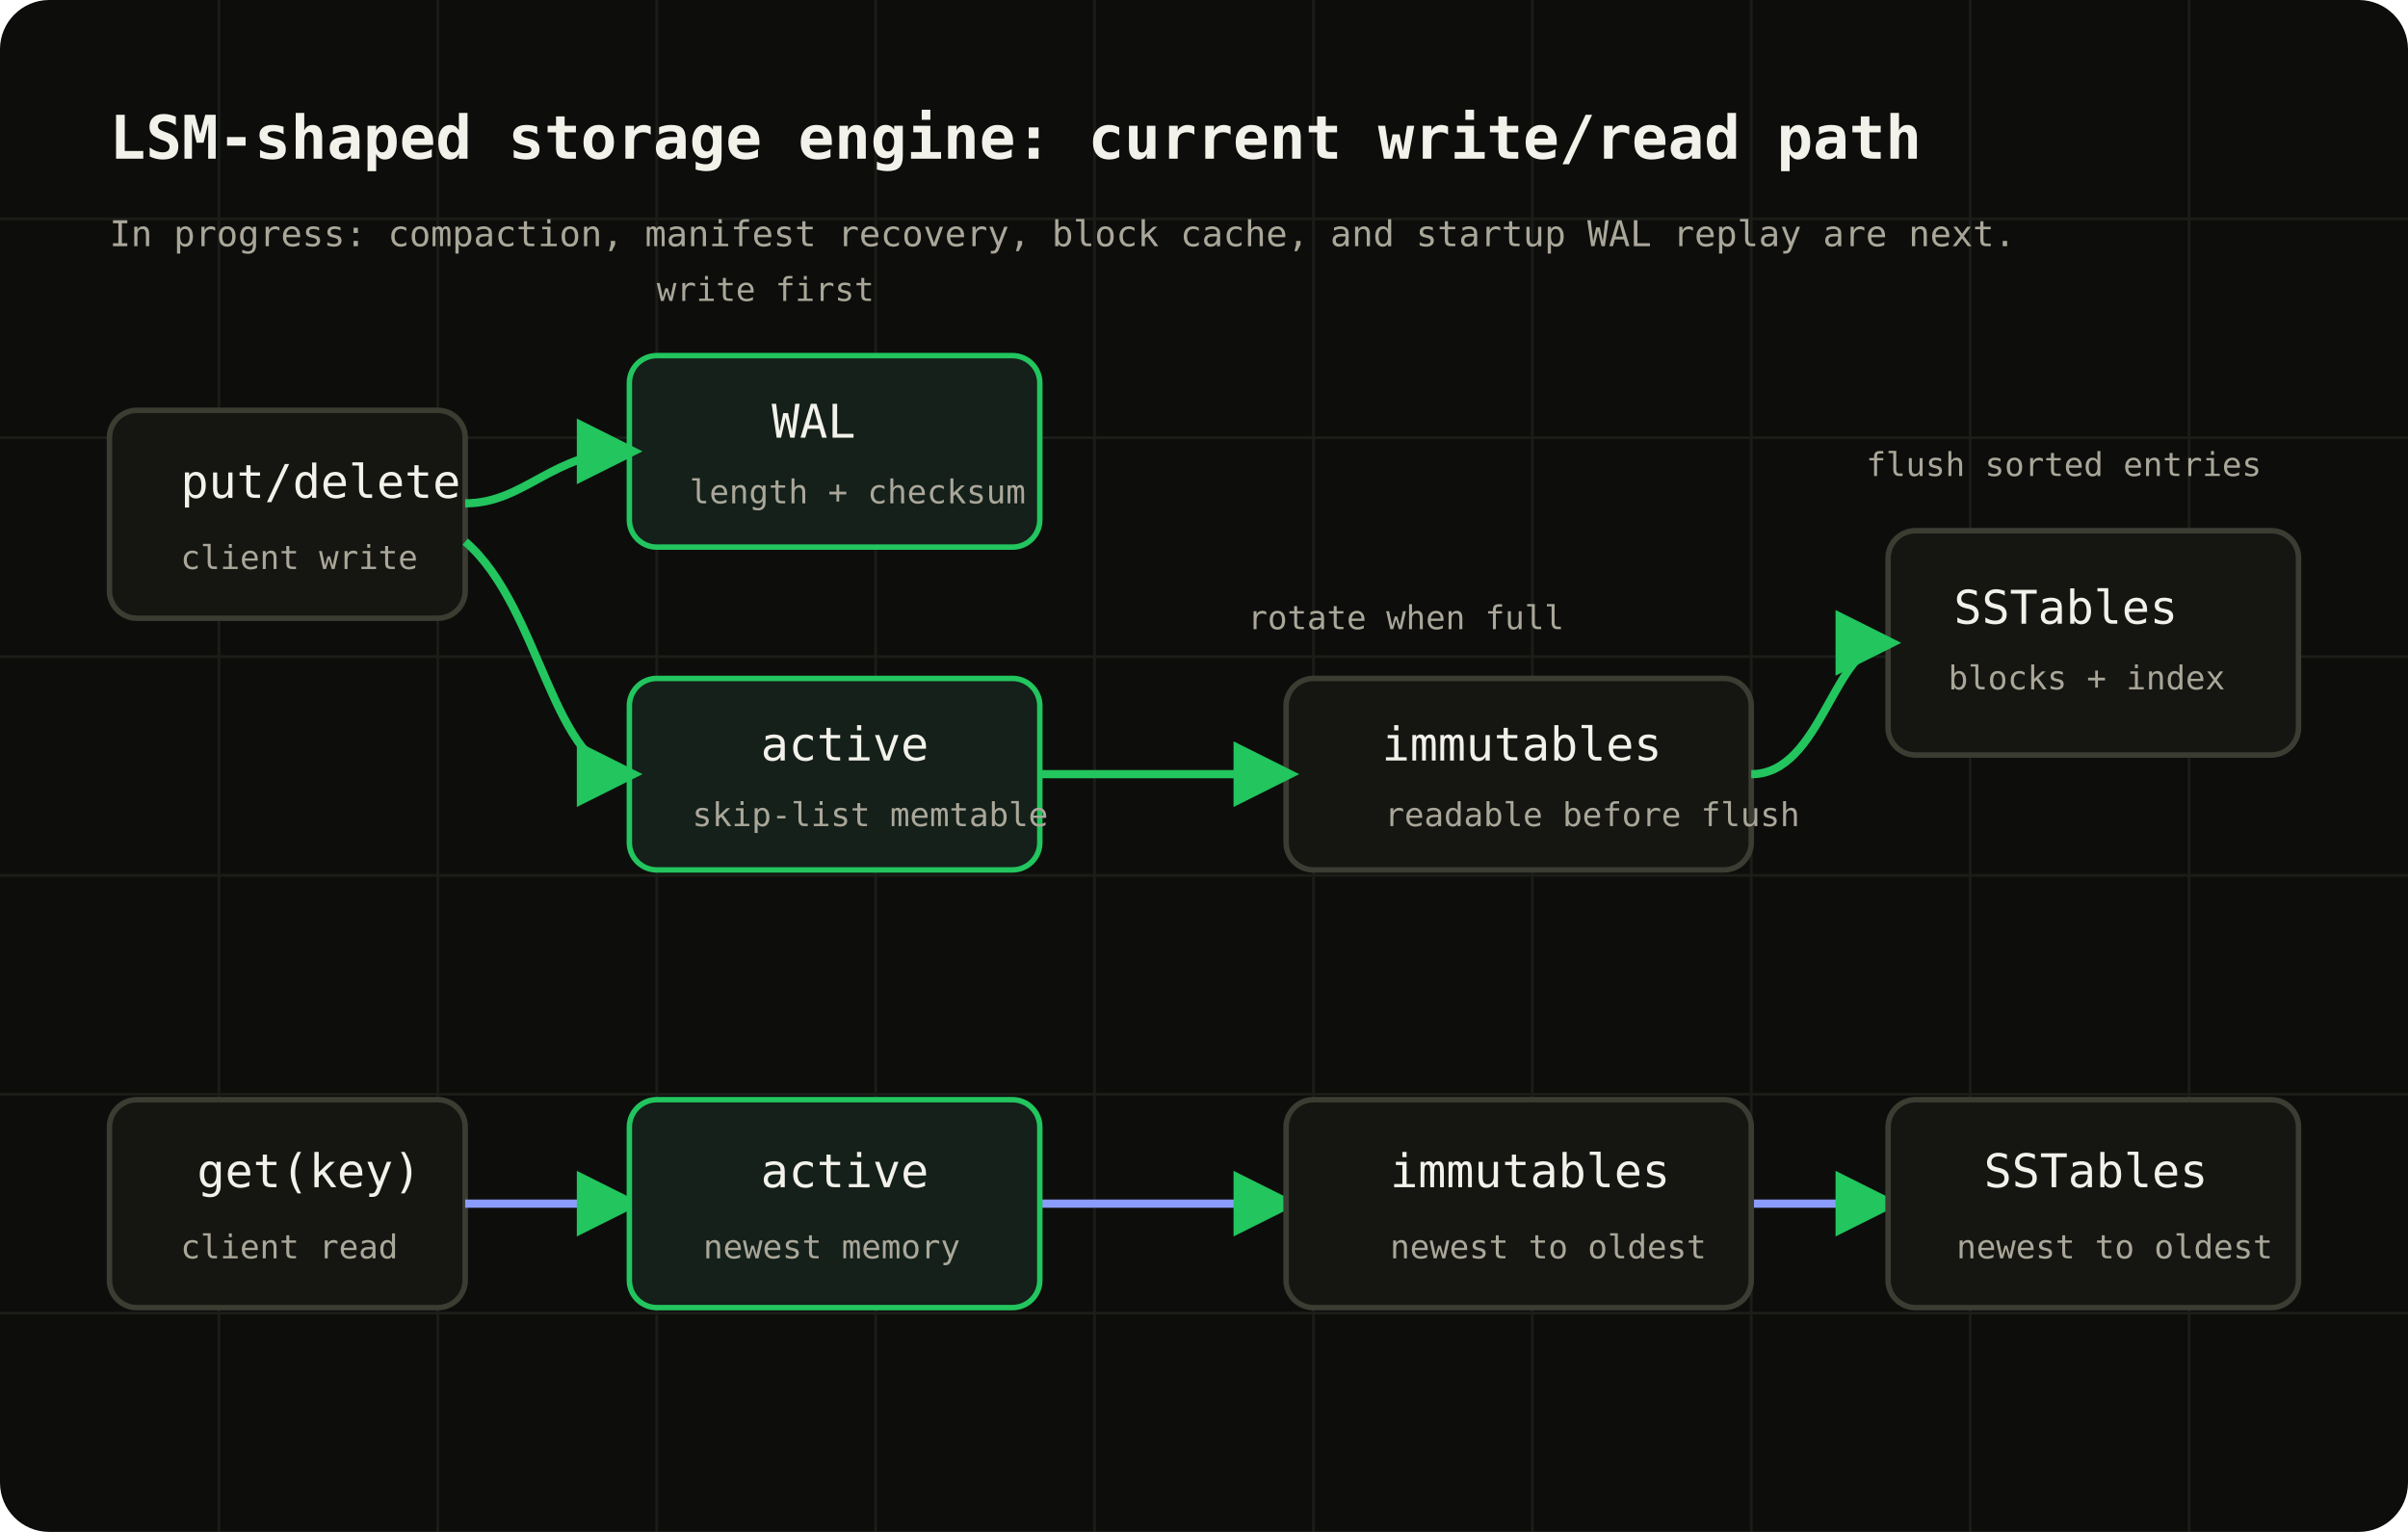
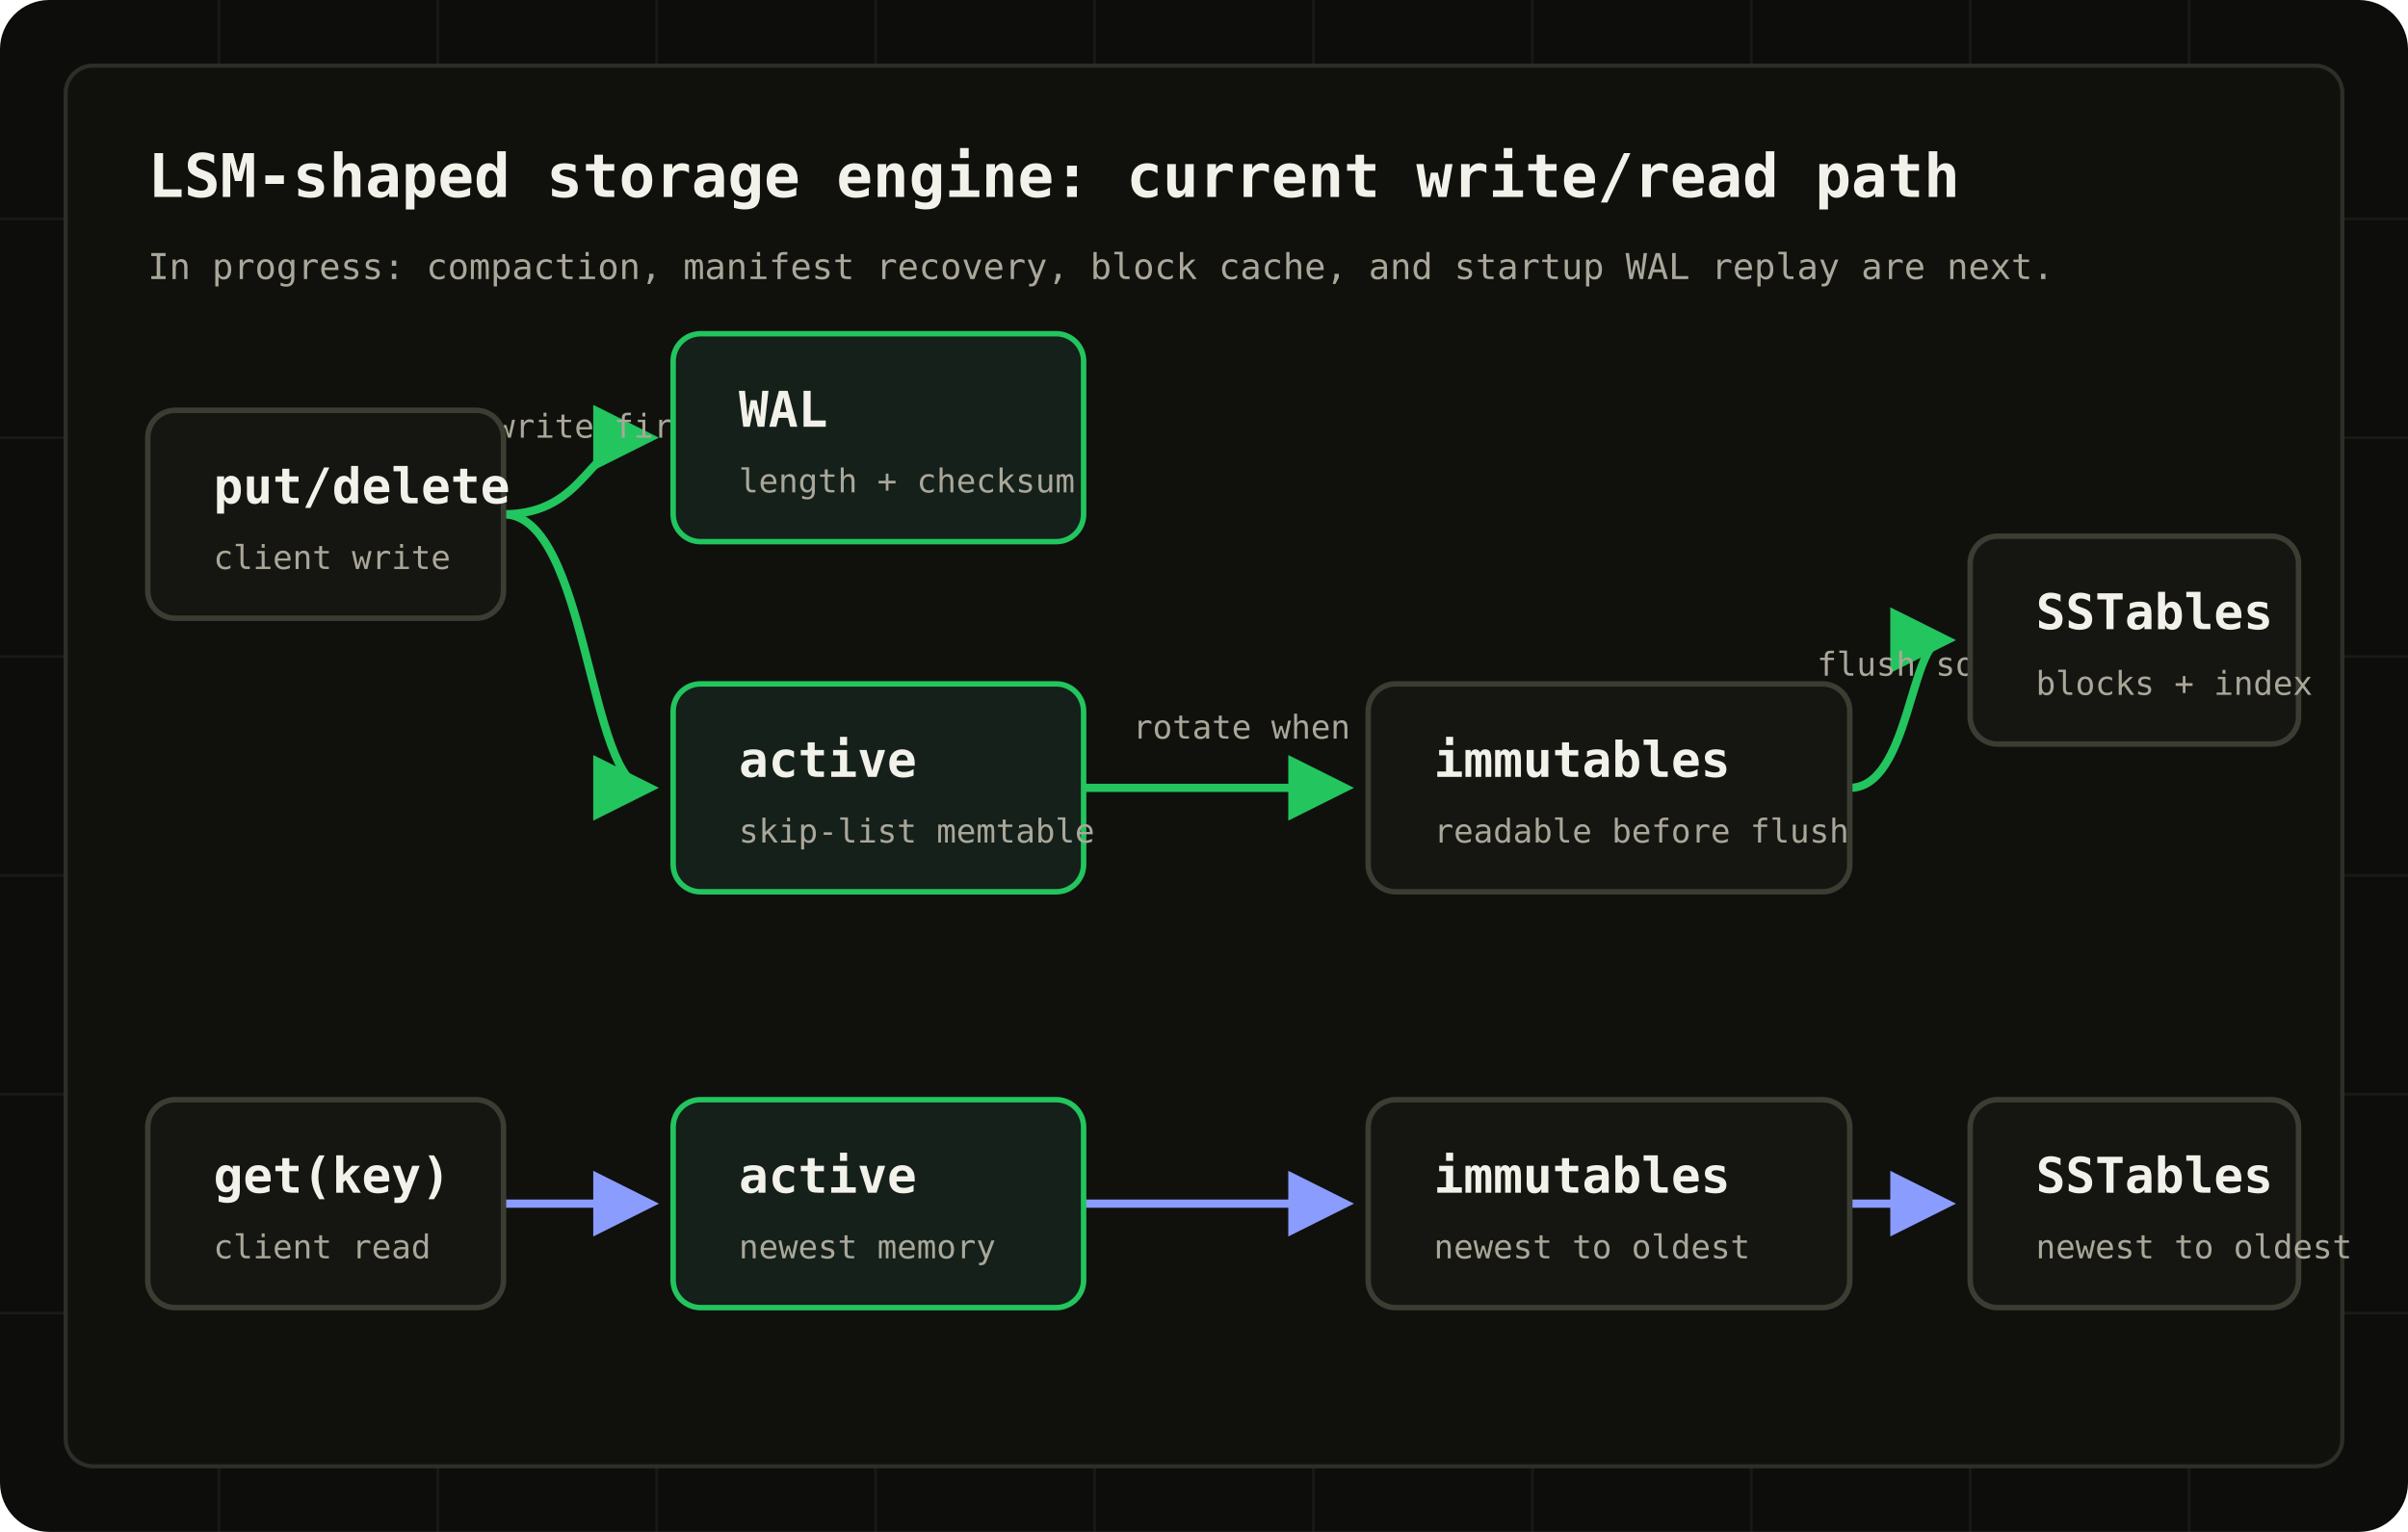
<svg xmlns="http://www.w3.org/2000/svg" width="880" height="560" viewBox="0 0 880 560" fill="none" role="img" aria-labelledby="title desc">
  <defs>
-     <marker id="arrow" viewBox="0 0 10 10" refX="8" refY="5" markerWidth="8" markerHeight="8" orient="auto-start-reverse">
+     <marker id="arrow-write" viewBox="0 0 10 10" refX="8" refY="5" markerWidth="8" markerHeight="8" orient="auto-start-reverse">
      <path d="M 0 0 L 10 5 L 0 10 z" fill="#22c55e" />
+     </marker>
+     <marker id="arrow-read" viewBox="0 0 10 10" refX="8" refY="5" markerWidth="8" markerHeight="8" orient="auto-start-reverse">
+       <path d="M 0 0 L 10 5 L 0 10 z" fill="#8b9cff" />
    </marker>
    <style>
      .bg{fill:#0d0e0b}
+       .panel{fill:#10110d;stroke:#2d2e27;stroke-width:1.5}
      .grid{stroke:#2d2e27;stroke-width:1}
      .box{fill:#151611;stroke:#3b3d33;stroke-width:2}
      .hot{fill:#142019;stroke:#22c55e;stroke-width:2}
+       .accent{fill:#1d1b2a;stroke:#8b9cff;stroke-width:2}
      .text{fill:#f2f1ea;font-family:ui-monospace,SFMono-Regular,Menlo,Consolas,monospace}
      .muted{fill:#aaa79a;font-family:ui-monospace,SFMono-Regular,Menlo,Consolas,monospace}
-       .line{stroke:#22c55e;stroke-width:3;marker-end:url(#arrow)}
-       .read{stroke:#8b9cff;stroke-width:3;marker-end:url(#arrow)}
+       .write{stroke:#22c55e;stroke-width:3;marker-end:url(#arrow-write)}
+       .read{stroke:#8b9cff;stroke-width:3;marker-end:url(#arrow-read)}
    </style>
  </defs>
  <rect class="bg" width="880" height="560" rx="18" />
-   <path class="grid" d="M80 0V560M160 0V560M240 0V560M320 0V560M400 0V560M480 0V560M560 0V560M640 0V560M720 0V560M800 0V560M0 80H880M0 160H880M0 240H880M0 320H880M0 400H880M0 480H880" opacity=".45" />
-   <text class="text" x="40" y="58" font-size="22" font-weight="700">LSM-shaped storage engine: current write/read path</text>
-   <text class="muted" x="40" y="90" font-size="13">In progress: compaction, manifest recovery, block cache, and startup WAL replay are next.</text>
-   <rect class="box" x="40" y="150" width="130" height="76" rx="10" />
-   <text class="text" x="66" y="182" font-size="17">put/delete</text>
-   <text class="muted" x="66" y="208" font-size="12">client write</text>
-   <rect class="hot" x="230" y="130" width="150" height="70" rx="10" />
-   <text class="text" x="282" y="160" font-size="17">WAL</text>
-   <text class="muted" x="252" y="184" font-size="12">length + checksum</text>
-   <rect class="hot" x="230" y="248" width="150" height="70" rx="10" />
-   <text class="text" x="278" y="278" font-size="17">active</text>
-   <text class="muted" x="253" y="302" font-size="12">skip-list memtable</text>
-   <rect class="box" x="470" y="248" width="170" height="70" rx="10" />
-   <text class="text" x="505" y="278" font-size="17">immutables</text>
-   <text class="muted" x="506" y="302" font-size="12">readable before flush</text>
-   <rect class="box" x="690" y="194" width="150" height="82" rx="10" />
-   <text class="text" x="714" y="228" font-size="17">SSTables</text>
-   <text class="muted" x="712" y="252" font-size="12">blocks + index</text>
-   <path class="line" d="M170 184 C192 184 202 165 230 165" />
-   <path class="line" d="M170 198 C198 222 202 283 230 283" />
-   <path class="line" d="M380 283H470" />
-   <path class="line" d="M640 283 C666 283 670 235 690 235" />
-   <text class="muted" x="240" y="110" font-size="12">write first</text>
-   <text class="muted" x="456" y="230" font-size="12">rotate when full</text>
-   <text class="muted" x="682" y="174" font-size="12">flush sorted entries</text>
-   <rect class="box" x="40" y="402" width="130" height="76" rx="10" />
-   <text class="text" x="72" y="434" font-size="17">get(key)</text>
-   <text class="muted" x="66" y="460" font-size="12">client read</text>
-   <path class="read" d="M170 440H230" />
-   <path class="read" d="M380 440H470" />
-   <path class="read" d="M640 440H690" />
-   <rect class="hot" x="230" y="402" width="150" height="76" rx="10" />
-   <text class="text" x="278" y="434" font-size="17">active</text>
-   <text class="muted" x="257" y="460" font-size="12">newest memory</text>
-   <rect class="box" x="470" y="402" width="170" height="76" rx="10" />
-   <text class="text" x="508" y="434" font-size="17">immutables</text>
-   <text class="muted" x="508" y="460" font-size="12">newest to oldest</text>
-   <rect class="box" x="690" y="402" width="150" height="76" rx="10" />
-   <text class="text" x="725" y="434" font-size="17">SSTables</text>
-   <text class="muted" x="715" y="460" font-size="12">newest to oldest</text>
+   <path class="grid" d="M80 0V560M160 0V560M240 0V560M320 0V560M400 0V560M480 0V560M560 0V560M640 0V560M720 0V560M800 0V560M0 80H880M0 160H880M0 240H880M0 320H880M0 400H880M0 480H880" opacity=".38" />
+   <rect class="panel" x="24" y="24" width="832" height="512" rx="10" />
+   <text class="text" x="54" y="72" font-size="22" font-weight="700">LSM-shaped storage engine: current write/read path</text>
+   <text class="muted" x="54" y="102" font-size="13">In progress: compaction, manifest recovery, block cache, and startup WAL replay are next.</text>
+   <path class="write" d="M184 188 C215 188, 215 160, 236 160" />
+   <text class="muted" x="181" y="160" font-size="12">write first</text>
+   <path class="write" d="M184 188 C215 188, 215 288, 236 288" />
+   <path class="write" d="M396 288H490" />
+   <text class="muted" x="414" y="270" font-size="12">rotate when full</text>
+   <path class="write" d="M676 288 C698 288, 698 234, 710 234" />
+   <text class="muted" x="664" y="247" font-size="12">flush sorted</text>
+   <path class="read" d="M184 440H236" />
+   <path class="read" d="M396 440H490" />
+   <path class="read" d="M676 440H710" />
+   <rect class="box" x="54" y="150" width="130" height="76" rx="10" />
+   <text class="text" x="78" y="184" font-size="18" font-weight="700">put/delete</text>
+   <text class="muted" x="78" y="208" font-size="12">client write</text>
+   <rect class="hot" x="246" y="122" width="150" height="76" rx="10" />
+   <text class="text" x="270" y="156" font-size="18" font-weight="700">WAL</text>
+   <text class="muted" x="270" y="180" font-size="12">length + checksum</text>
+   <rect class="hot" x="246" y="250" width="150" height="76" rx="10" />
+   <text class="text" x="270" y="284" font-size="18" font-weight="700">active</text>
+   <text class="muted" x="270" y="308" font-size="12">skip-list memtable</text>
+   <rect class="box" x="500" y="250" width="176" height="76" rx="10" />
+   <text class="text" x="524" y="284" font-size="18" font-weight="700">immutables</text>
+   <text class="muted" x="524" y="308" font-size="12">readable before flush</text>
+   <rect class="box" x="720" y="196" width="120" height="76" rx="10" />
+   <text class="text" x="744" y="230" font-size="18" font-weight="700">SSTables</text>
+   <text class="muted" x="744" y="254" font-size="12">blocks + index</text>
+   <rect class="box" x="54" y="402" width="130" height="76" rx="10" />
+   <text class="text" x="78" y="436" font-size="18" font-weight="700">get(key)</text>
+   <text class="muted" x="78" y="460" font-size="12">client read</text>
+   <rect class="hot" x="246" y="402" width="150" height="76" rx="10" />
+   <text class="text" x="270" y="436" font-size="18" font-weight="700">active</text>
+   <text class="muted" x="270" y="460" font-size="12">newest memory</text>
+   <rect class="box" x="500" y="402" width="176" height="76" rx="10" />
+   <text class="text" x="524" y="436" font-size="18" font-weight="700">immutables</text>
+   <text class="muted" x="524" y="460" font-size="12">newest to oldest</text>
+   <rect class="box" x="720" y="402" width="120" height="76" rx="10" />
+   <text class="text" x="744" y="436" font-size="18" font-weight="700">SSTables</text>
+   <text class="muted" x="744" y="460" font-size="12">newest to oldest</text>
</svg>
